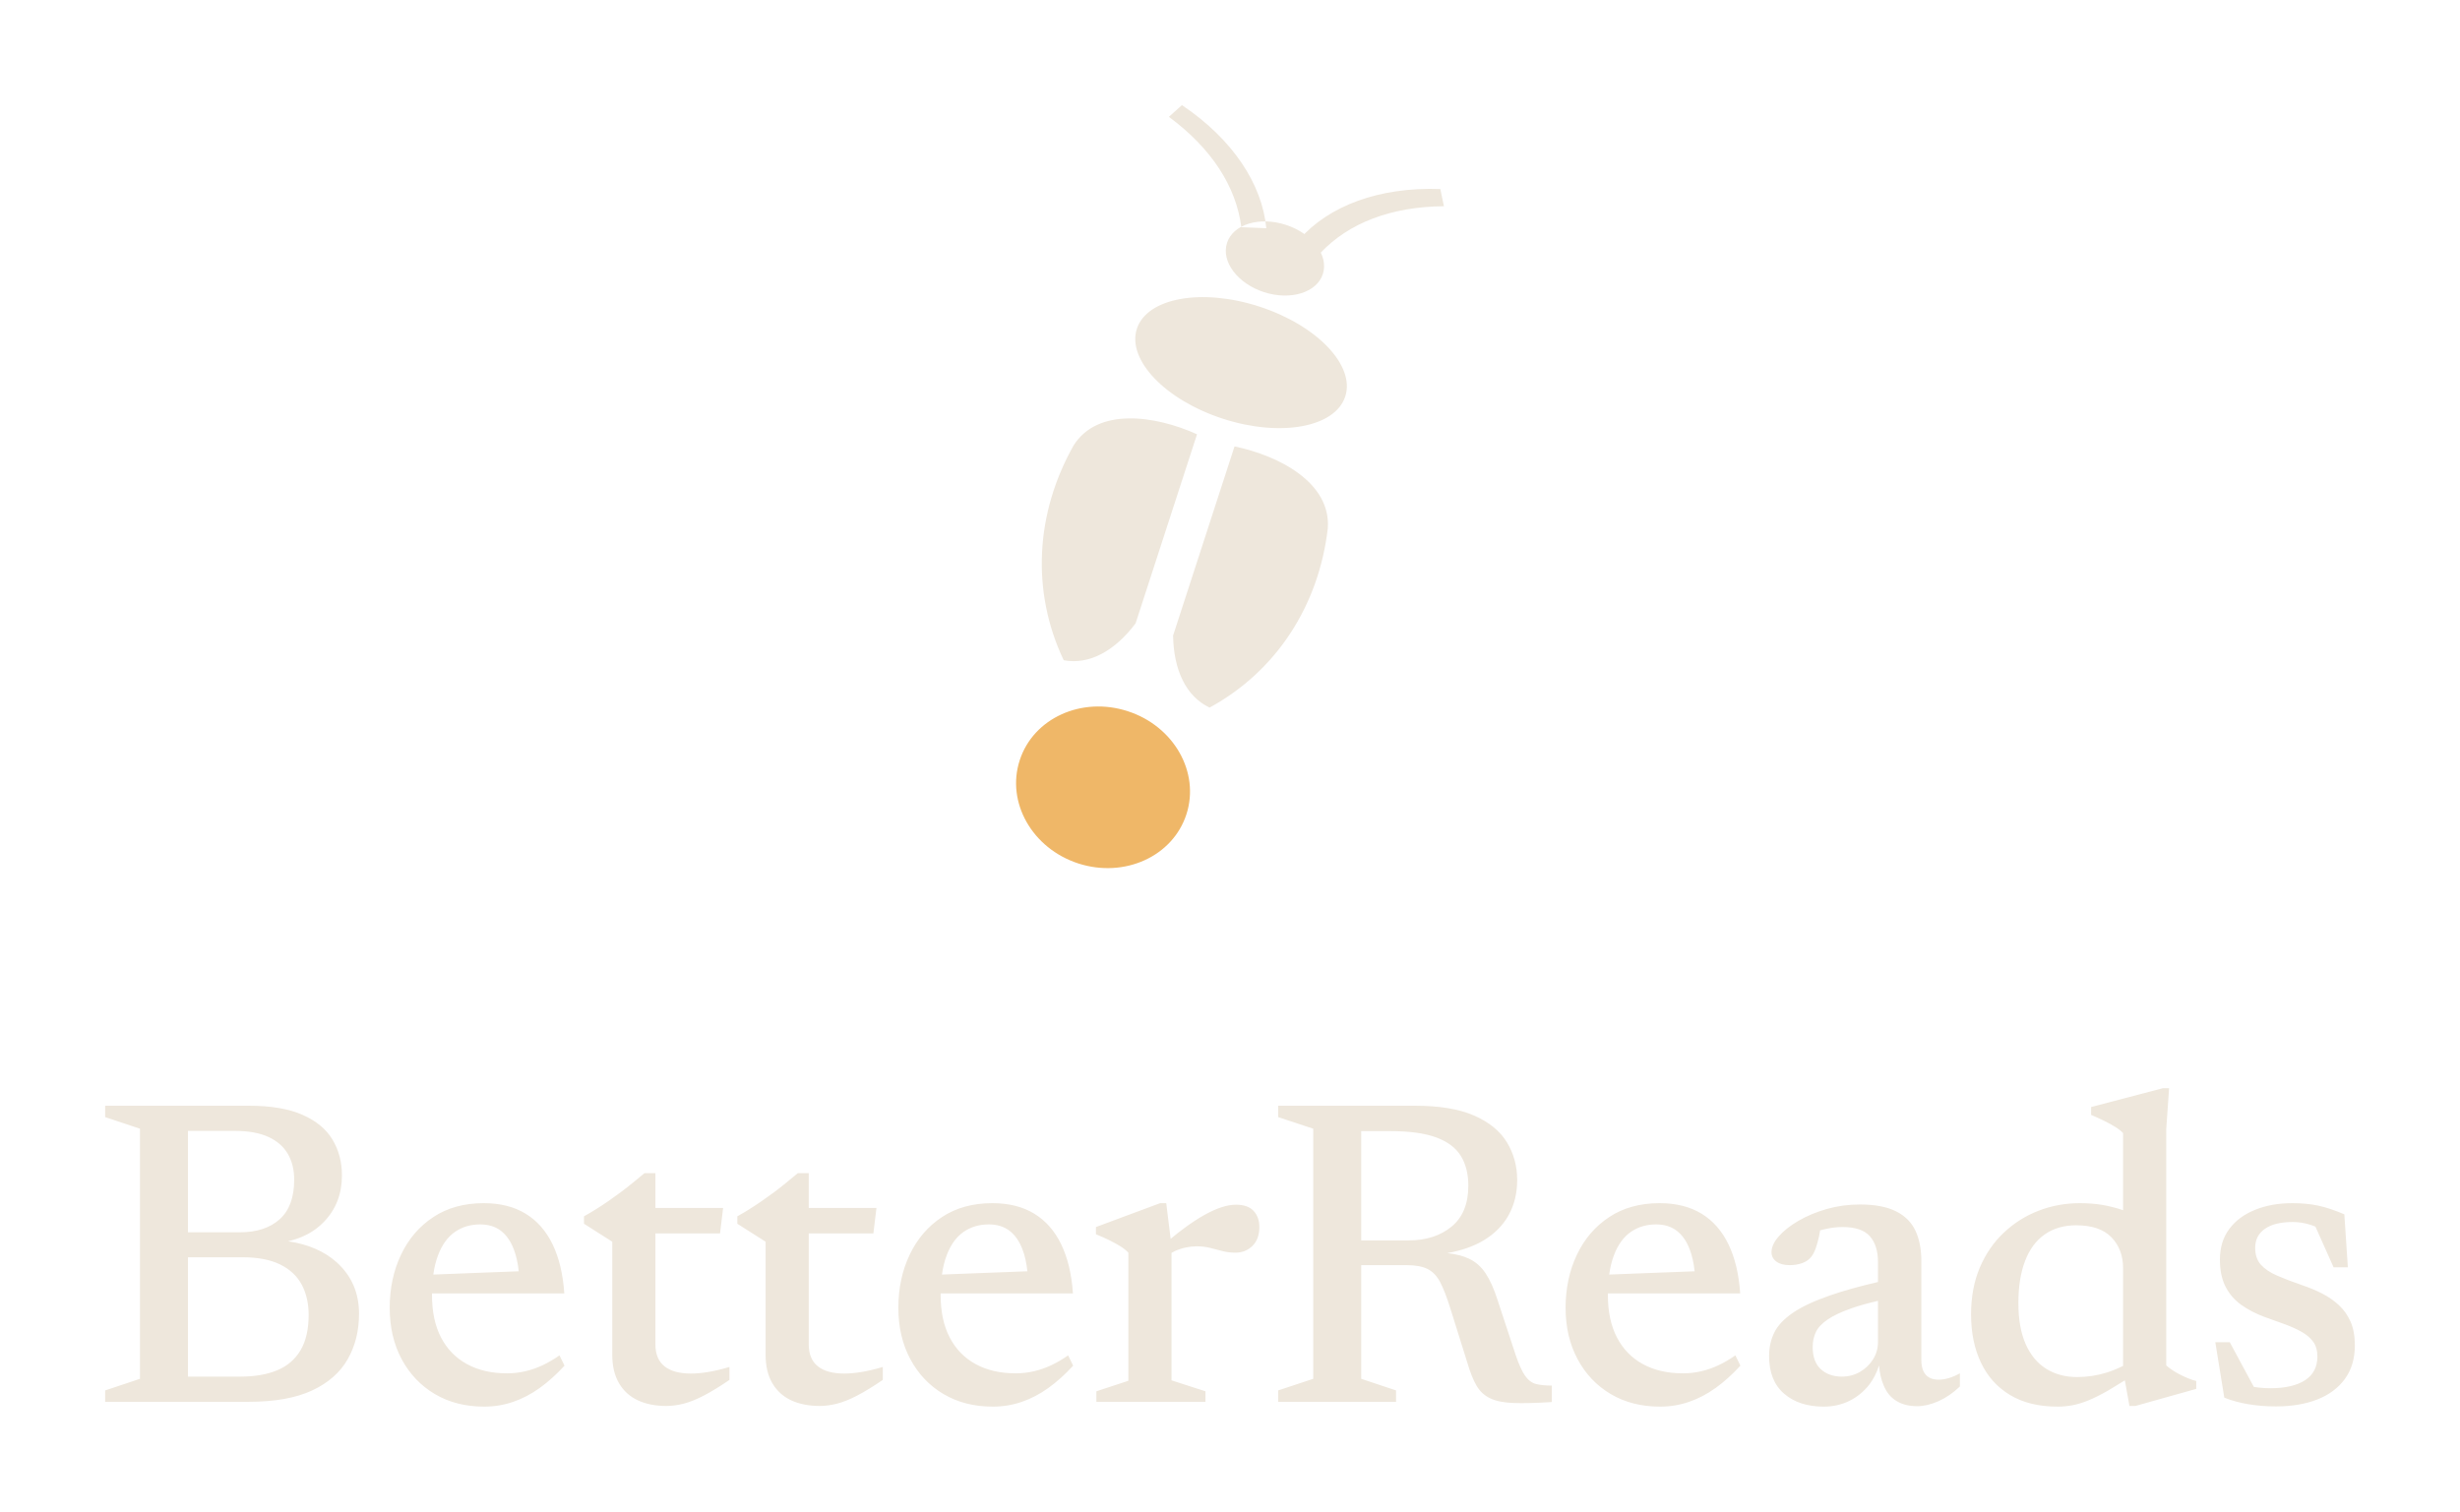
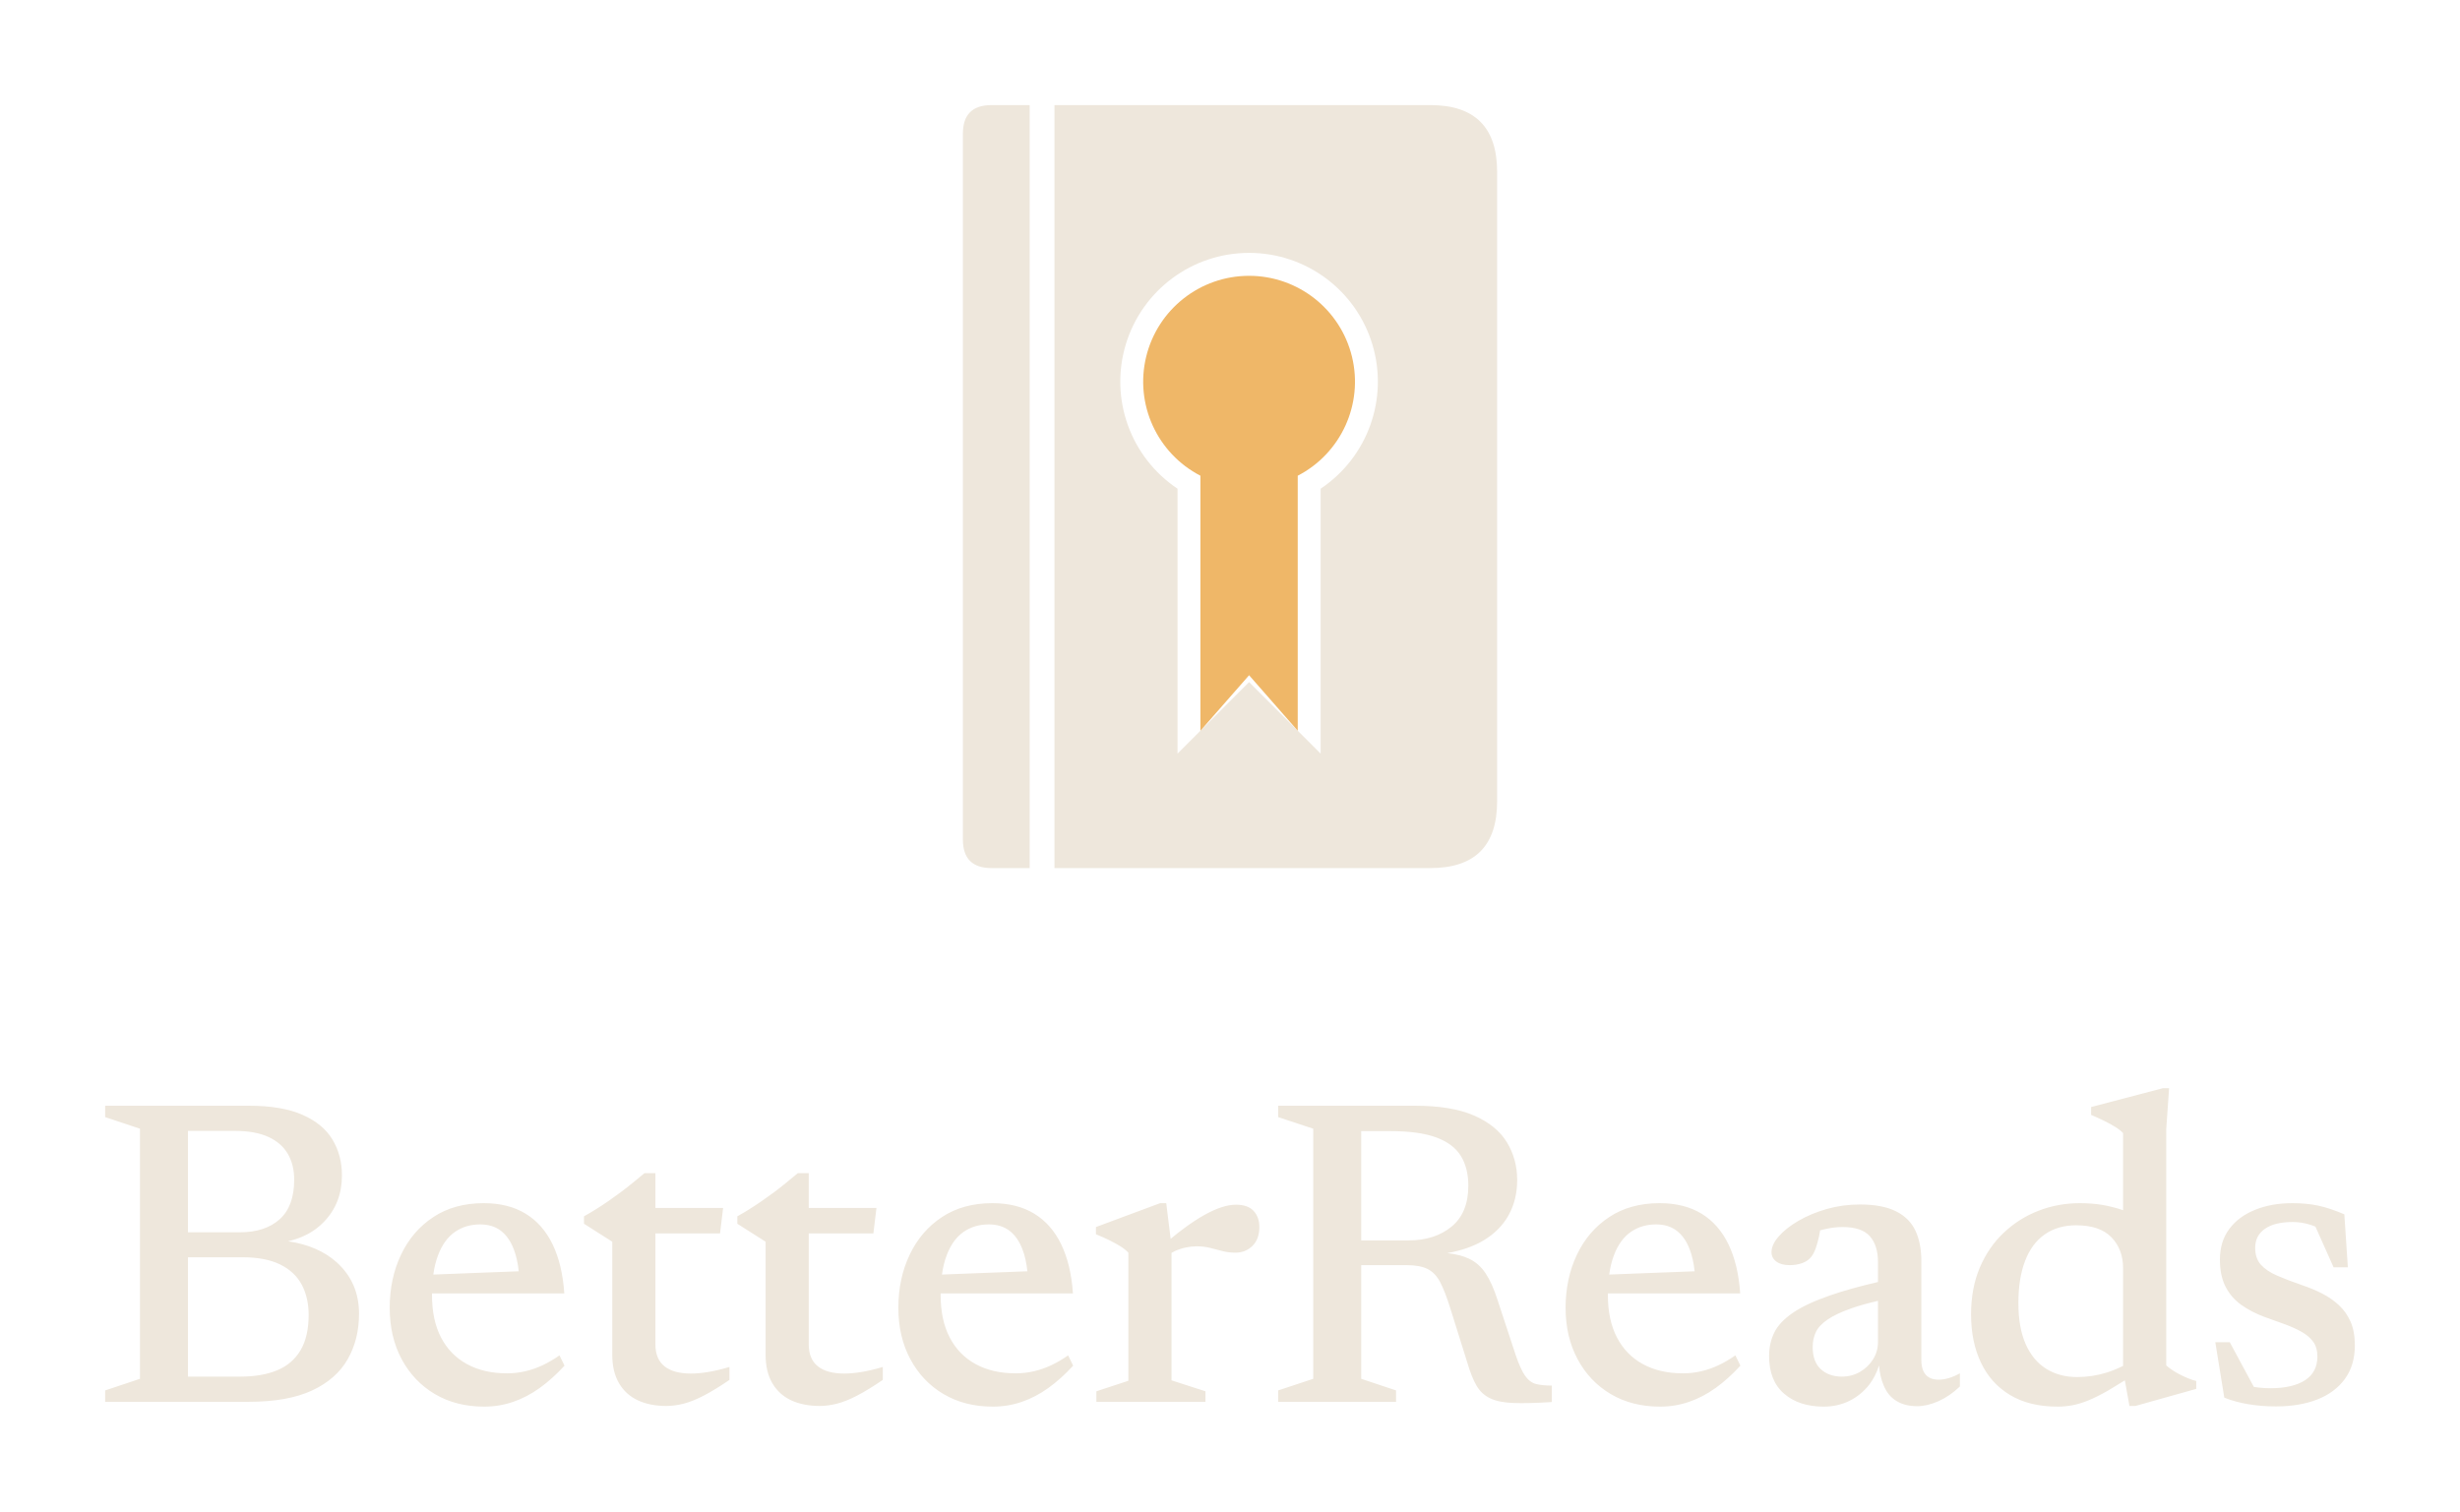
<svg xmlns="http://www.w3.org/2000/svg" viewBox="0 0 561.5 345.15" width="561.5" height="345.15">
-   <g transform="translate(175.51 22.29) scale(1.9235)">
-     <path fill="#eee7dc" d="M61.34 15.1C64.48 16.12 66.45 18.73 65.73 20.94C65.01 23.15 61.88 24.1 58.75 23.09C55.61 22.07 53.64 19.45 54.36 17.24C55.07 15.04 58.2 14.08 61.34 15.1ZM58.19 24.8C65.02 27.02 69.59 31.79 68.39 35.47C67.19 39.15 60.69 40.33 53.86 38.11C47.03 35.89 42.47 31.12 43.66 27.44C44.86 23.76 51.36 22.58 58.19 24.8ZM50.8 39.96C45.8 37.7 39 36.75 36.15 41.29C31.64 49.29 31.08 58.57 34.98 66.78C38.07 67.36 41.1 65.61 43.51 62.4ZM55.25 41.4C60.63 42.52 66.69 45.75 66.32 51.1C65.27 60.22 60.26 68.06 52.29 72.4C49.45 71.06 48.02 67.86 47.96 63.85ZM59.02 15.5C58.53 10.29 55.07 4.96 49.01 0.89L47.46 2.28C52.53 6.03 55.44 10.55 56.06 15.38ZM62.98 16.79C66.44 12.86 72.37 10.59 79.67 10.85L80.1 12.89C73.8 12.94 68.79 14.89 65.45 18.43Z" />
-     <path fill="#efb768" d="M42.58 72.83C48.05 74.6 51.16 80.08 49.54 85.07C47.92 90.07 42.18 92.67 36.71 90.9C31.24 89.12 28.13 83.64 29.76 78.65C31.38 73.65 37.12 71.05 42.58 72.83Z" />
+   <g transform="translate(167.52 2.22) scale(2.1775)">
+     <path fill-rule="evenodd" fill="#eee7dc" d="M24 13Q24 10 27 10L73 10Q80 10 80 17L80 83Q80 90 73 90L27 90Q24 90 24 87ZM31 10H33.6V90H31ZM46.5 50.22A13.5 13.5 0 1 1 61.5 50.22L61.5 78L54 70.5L46.5 78Z" />
+     <path fill="#efb768" d="M48.9 48.86A11.1 11.1 0 1 1 59.1 48.86L59.1 75.6L54 69.78L48.9 75.6Z" />
  </g>
  <path fill="#eee7dc" d="M56.75 320.05L24 320.05L24 317.45L31.95 314.8L31.95 257.7L24 255.05L24 252.45L56.75 252.45Q64.35 252.45 69.05 254.53Q73.75 256.6 75.9 260.2Q78.05 263.8 78.05 268.35L78.05 268.35Q78.05 274.7 73.95 278.95L73.95 278.95Q70.8 282.25 65.75 283.4L65.75 283.4Q72.6 284.4 76.85 288.2L76.85 288.2Q81.95 292.8 81.95 299.95L81.95 299.95Q81.95 305.8 79.35 310.35Q76.75 314.9 71.2 317.48Q65.65 320.05 56.75 320.05L56.75 320.05M55.3 287.05L42.9 287.05L42.9 314.3L54.85 314.3Q59.8 314.3 63.28 312.85Q66.75 311.4 68.6 308.28Q70.45 305.15 70.45 300.2L70.45 300.2Q70.45 296.3 68.88 293.32Q67.3 290.35 63.95 288.7Q60.6 287.05 55.3 287.05L55.3 287.05M53.6 258.2L42.9 258.2L42.9 281.35L54.75 281.35Q60.5 281.35 63.83 278.38Q67.15 275.4 67.15 269.35L67.15 269.35Q67.15 265.95 65.7 263.45Q64.25 260.95 61.25 259.57Q58.25 258.2 53.6 258.2L53.6 258.2M110.4 274.7L110.4 274.7Q116.05 274.7 119.97 277.1Q123.9 279.5 126.13 284.1Q128.35 288.7 128.8 295.3L128.8 295.3L98.6 295.3Q98.6 295.45 98.6 295.65L98.6 295.65Q98.6 301.4 100.67 305.38Q102.75 309.35 106.6 311.45Q110.45 313.55 115.7 313.55L115.7 313.55Q117.9 313.55 119.93 313.07Q121.95 312.6 123.9 311.68Q125.85 310.75 127.7 309.45L127.7 309.45L128.85 311.8Q126.1 314.8 123.18 316.9Q120.25 319 117.1 320.07Q113.95 321.15 110.5 321.15L110.5 321.15Q104.1 321.15 99.25 318.28Q94.4 315.4 91.67 310.3Q88.95 305.2 88.95 298.6L88.95 298.6Q88.95 291.9 91.53 286.48Q94.1 281.05 98.9 277.88Q103.7 274.7 110.4 274.7M98.9 291L98.9 291L118.4 290.25Q118.1 287.4 117.3 285.3L117.3 285.3Q116.25 282.5 114.35 281.02Q112.45 279.55 109.6 279.55L109.6 279.55Q106.3 279.55 103.83 281.27Q101.35 283 100 286.55L100 286.55Q99.25 288.5 98.9 291M149.6 281.6L149.6 306.95Q149.6 310.3 151.68 311.95Q153.75 313.6 157.7 313.6L157.7 313.6Q159.55 313.6 161.75 313.23Q163.95 312.85 166.5 312.1L166.5 312.1L166.5 315.05Q163.2 317.3 160.65 318.63Q158.1 319.95 156.03 320.48Q153.95 321 152.1 321L152.1 321Q148.4 321 145.63 319.73Q142.85 318.45 141.3 315.82Q139.75 313.2 139.75 309.3L139.75 309.3L139.75 283.5L133.3 279.4L133.3 277.7Q134.75 276.9 136.17 276Q137.6 275.1 139 274.13Q140.4 273.15 141.78 272.13Q143.15 271.1 144.47 270.02Q145.8 268.95 147.1 267.85L147.1 267.85L149.6 267.85L149.6 275.8L165.05 275.8L164.35 281.6L149.6 281.6M184.6 281.6L184.6 306.95Q184.6 310.3 186.68 311.95Q188.75 313.6 192.7 313.6L192.7 313.6Q194.55 313.6 196.75 313.23Q198.95 312.85 201.5 312.1L201.5 312.1L201.5 315.05Q198.2 317.3 195.65 318.63Q193.1 319.95 191.03 320.48Q188.95 321 187.1 321L187.1 321Q183.4 321 180.63 319.73Q177.85 318.45 176.3 315.82Q174.75 313.2 174.75 309.3L174.75 309.3L174.75 283.5L168.3 279.4L168.3 277.7Q169.75 276.9 171.17 276Q172.6 275.1 174 274.13Q175.4 273.15 176.78 272.13Q178.15 271.1 179.47 270.02Q180.8 268.95 182.1 267.85L182.1 267.85L184.6 267.85L184.6 275.8L200.05 275.8L199.35 281.6L184.6 281.6M226.5 274.7L226.5 274.7Q232.15 274.7 236.07 277.1Q240 279.5 242.22 284.1Q244.45 288.7 244.9 295.3L244.9 295.3L214.7 295.3Q214.7 295.45 214.7 295.65L214.7 295.65Q214.7 301.4 216.78 305.38Q218.85 309.35 222.7 311.45Q226.55 313.55 231.8 313.55L231.8 313.55Q234 313.55 236.03 313.07Q238.05 312.6 240 311.68Q241.95 310.75 243.8 309.45L243.8 309.45L244.95 311.8Q242.2 314.8 239.28 316.9Q236.35 319 233.2 320.07Q230.05 321.15 226.6 321.15L226.6 321.15Q220.2 321.15 215.35 318.28Q210.5 315.4 207.78 310.3Q205.05 305.2 205.05 298.6L205.05 298.6Q205.05 291.9 207.63 286.48Q210.2 281.05 215 277.88Q219.8 274.7 226.5 274.7M215 291L215 291L234.5 290.25Q234.2 287.4 233.4 285.3L233.4 285.3Q232.35 282.5 230.45 281.02Q228.55 279.55 225.7 279.55L225.7 279.55Q222.4 279.55 219.92 281.27Q217.45 283 216.1 286.55L216.1 286.55Q215.35 288.5 215 291M282.1 275.05L282.1 275.05Q284.85 275.05 286.15 276.48Q287.45 277.9 287.45 280.15L287.45 280.15Q287.45 282.9 285.88 284.45Q284.3 286 282 286L282 286Q280.4 286 279 285.63Q277.6 285.25 276.18 284.9Q274.75 284.55 273.1 284.55L273.1 284.55Q271.95 284.55 270.65 284.82Q269.35 285.1 268.15 285.65L268.15 285.65Q267.75 285.85 267.4 286.05L267.4 286.05L267.4 315.15L275.15 317.65L275.15 320.05L250.25 320.05L250.25 317.65L257.55 315.25L257.55 286Q256.85 285.25 255.77 284.57Q254.7 283.9 253.3 283.2Q251.9 282.5 250.15 281.8L250.15 281.8L250.15 280.15L264.8 274.7L266.2 274.7L267.2 282.85Q268.8 281.5 270.25 280.45L270.25 280.45Q272.8 278.55 274.93 277.38Q277.05 276.2 278.82 275.63Q280.6 275.05 282.1 275.05M291.75 252.45L310.7 252.45L322.9 252.45Q331.35 252.45 336.48 254.7Q341.6 256.95 343.95 260.8Q346.3 264.65 346.3 269.4L346.3 269.4Q346.3 273.9 344.35 277.43Q342.4 280.95 338.55 283.25L338.55 283.25Q335.15 285.25 330.35 286.1L330.35 286.1Q333.3 286.45 335.25 287.35L335.25 287.35Q337.6 288.45 339.1 290.73Q340.6 293 341.8 296.75L341.8 296.75L345.95 309.35Q347.05 312.6 348.1 314.1Q349.15 315.6 350.58 315.98Q352 316.35 354.2 316.35L354.2 316.35L354.2 320.1Q348.8 320.45 345.45 320.32Q342.1 320.2 340.13 319.25Q338.15 318.3 337.03 316.38Q335.9 314.45 334.95 311.2L334.95 311.2L331.05 298.75Q329.85 294.9 328.73 292.75Q327.6 290.6 325.85 289.73Q324.1 288.85 321.05 288.85L321.05 288.85L310.7 288.85L310.7 314.8L318.65 317.45L318.65 320.05L291.75 320.05L291.75 317.45L299.75 314.8L299.75 257.7L291.75 255.05L291.75 252.45M310.7 283.2L321.5 283.2Q327.5 283.2 331.33 280.05Q335.15 276.9 335.15 270.7L335.15 270.7Q335.15 266.7 333.45 263.93Q331.75 261.15 327.85 259.7Q323.95 258.25 317.35 258.25L317.35 258.25L310.7 258.25L310.7 283.2M378.8 274.7L378.8 274.7Q384.45 274.7 388.38 277.1Q392.3 279.5 394.53 284.1Q396.75 288.7 397.2 295.3L397.2 295.3L367 295.3Q367 295.45 367 295.65L367 295.65Q367 301.4 369.08 305.38Q371.15 309.35 375 311.45Q378.85 313.55 384.1 313.55L384.1 313.55Q386.3 313.55 388.33 313.07Q390.35 312.6 392.3 311.68Q394.25 310.75 396.1 309.45L396.1 309.45L397.25 311.8Q394.5 314.8 391.58 316.9Q388.65 319 385.5 320.07Q382.35 321.15 378.9 321.15L378.9 321.15Q372.5 321.15 367.65 318.28Q362.8 315.4 360.08 310.3Q357.35 305.2 357.35 298.6L357.35 298.6Q357.35 291.9 359.93 286.48Q362.5 281.05 367.3 277.88Q372.1 274.7 378.8 274.7M367.3 291L367.3 291L386.8 290.25Q386.5 287.4 385.7 285.3L385.7 285.3Q384.65 282.5 382.75 281.02Q380.85 279.55 378 279.55L378 279.55Q374.7 279.55 372.23 281.27Q369.75 283 368.4 286.55L368.4 286.55Q367.65 288.5 367.3 291M428.65 292.7L428.65 292.7L428.65 288.1Q428.65 284.35 426.8 282.25Q424.95 280.15 420.55 280.15L420.55 280.15Q418.8 280.15 416.9 280.55L416.9 280.55Q416.15 280.7 415.45 280.9L415.45 280.9Q415.3 281.65 415.2 282.3L415.2 282.3Q414.85 283.85 414.45 284.98Q414.05 286.1 413.5 286.85L413.5 286.85Q412.7 287.9 411.38 288.38Q410.05 288.85 408.5 288.85L408.5 288.85Q406.55 288.85 405.45 288.03Q404.35 287.2 404.35 285.9L404.35 285.9Q404.35 284.15 406.03 282.25Q407.7 280.35 410.55 278.7Q413.4 277.05 417 276.02Q420.6 275 424.5 275L424.5 275Q429.65 275 432.75 276.55Q435.85 278.1 437.2 280.98Q438.55 283.85 438.55 287.9L438.55 287.9L438.55 310.5Q438.55 312 439 313Q439.45 314 440.33 314.5Q441.2 315 442.5 315L442.5 315Q443.6 315 444.85 314.63Q446.1 314.25 447.35 313.55L447.35 313.55L447.35 316.55Q445.05 318.75 442.48 319.9Q439.9 321.05 437.6 321.05L437.6 321.05Q434.8 321.05 432.85 319.85Q430.9 318.65 429.95 316.3L429.95 316.3Q429.1 314.35 428.9 311.75L428.9 311.75Q428.1 314.25 426.65 316.15L426.65 316.15Q424.75 318.55 422.1 319.85Q419.45 321.15 416.25 321.15L416.25 321.15Q410.65 321.15 407.23 318.2Q403.8 315.25 403.8 309.6L403.8 309.6Q403.8 306.65 404.98 304.25Q406.15 301.85 409.2 299.75Q412.25 297.65 417.75 295.75L417.75 295.75Q422.2 294.2 428.65 292.7M428.65 306.4L428.65 297Q425.2 297.8 422.75 298.65L422.75 298.65Q419.15 299.9 417.18 301.25Q415.2 302.6 414.48 304.13Q413.75 305.65 413.75 307.55L413.75 307.55Q413.75 310.9 415.6 312.6Q417.45 314.3 420.4 314.3L420.4 314.3Q422.7 314.3 424.58 313.2Q426.45 312.1 427.55 310.32Q428.65 308.55 428.65 306.4L428.65 306.4M486.05 321L485 315.15Q482.85 316.5 481.15 317.5L481.15 317.5Q478.5 319 476.55 319.78Q474.6 320.55 472.98 320.85Q471.35 321.15 469.65 321.15L469.65 321.15Q463.2 321.15 458.8 318.5Q454.4 315.85 452.15 311.1Q449.9 306.35 449.9 300.1L449.9 300.1Q449.9 294.1 451.9 289.4Q453.9 284.7 457.38 281.43Q460.85 278.15 465.3 276.43Q469.75 274.7 474.75 274.7L474.75 274.7Q477.45 274.7 479.9 275.1L479.9 275.1Q482.2 275.5 484.6 276.3L484.6 276.3L484.6 258.7Q483.95 258 482.83 257.3Q481.7 256.6 480.28 255.9Q478.85 255.2 477.3 254.55L477.3 254.55L477.3 252.75L493.7 248.45L495.1 248.45L494.45 257.75L494.45 311.75Q494.95 312.2 495.75 312.75Q496.55 313.3 497.53 313.8Q498.5 314.3 499.48 314.7Q500.45 315.1 501.3 315.3L501.3 315.3L501.3 317.1L487.4 321L486.05 321M484.6 311.85L484.6 289.55Q484.6 285.25 481.95 282.5Q479.3 279.75 473.9 279.75L473.9 279.75Q469.7 279.75 466.73 281.82Q463.75 283.9 462.23 287.88Q460.7 291.85 460.7 297.5L460.7 297.5Q460.7 303.1 462.35 306.85Q464 310.6 467.03 312.5Q470.05 314.4 474.1 314.4L474.1 314.4Q477.6 314.4 480.95 313.35L480.95 313.35Q482.8 312.75 484.6 311.85L484.6 311.85M523.2 274.7L523.2 274.7Q526.5 274.7 529.18 275.27Q531.85 275.85 535.1 277.25L535.1 277.25L535.9 289.35L532.65 289.35L528.5 280.05Q527.95 279.85 527.4 279.65L527.4 279.65Q525.4 279 523.3 279L523.3 279Q519.2 279 516.98 280.55Q514.75 282.1 514.75 284.9L514.75 284.9Q514.75 287.3 516.05 288.75Q517.35 290.2 519.78 291.25Q522.2 292.3 525.4 293.4L525.4 293.4Q527.8 294.2 529.98 295.3Q532.15 296.4 533.85 297.98Q535.55 299.55 536.53 301.78Q537.5 304 537.5 307.15L537.5 307.15Q537.5 311.7 535.23 314.82Q532.95 317.95 528.9 319.53Q524.85 321.1 519.5 321.1L519.5 321.1Q516.15 321.1 513.18 320.6Q510.2 320.1 507.7 319.1L507.7 319.1L505.65 306.45L508.95 306.45L514.45 316.65Q515 316.75 515.55 316.8L515.55 316.8Q516.9 316.95 518.2 316.95L518.2 316.95Q523.3 316.95 526.13 315.13Q528.95 313.3 528.95 309.7L528.95 309.7Q528.95 307.65 527.98 306.32Q527 305 525.3 304.05Q523.6 303.1 521.45 302.32Q519.3 301.55 516.95 300.7L516.95 300.7Q513.85 299.55 511.55 297.9Q509.25 296.25 507.98 293.75Q506.7 291.25 506.7 287.6L506.7 287.6Q506.7 283.45 508.83 280.6Q510.95 277.75 514.7 276.23Q518.45 274.7 523.2 274.7" />
</svg>
